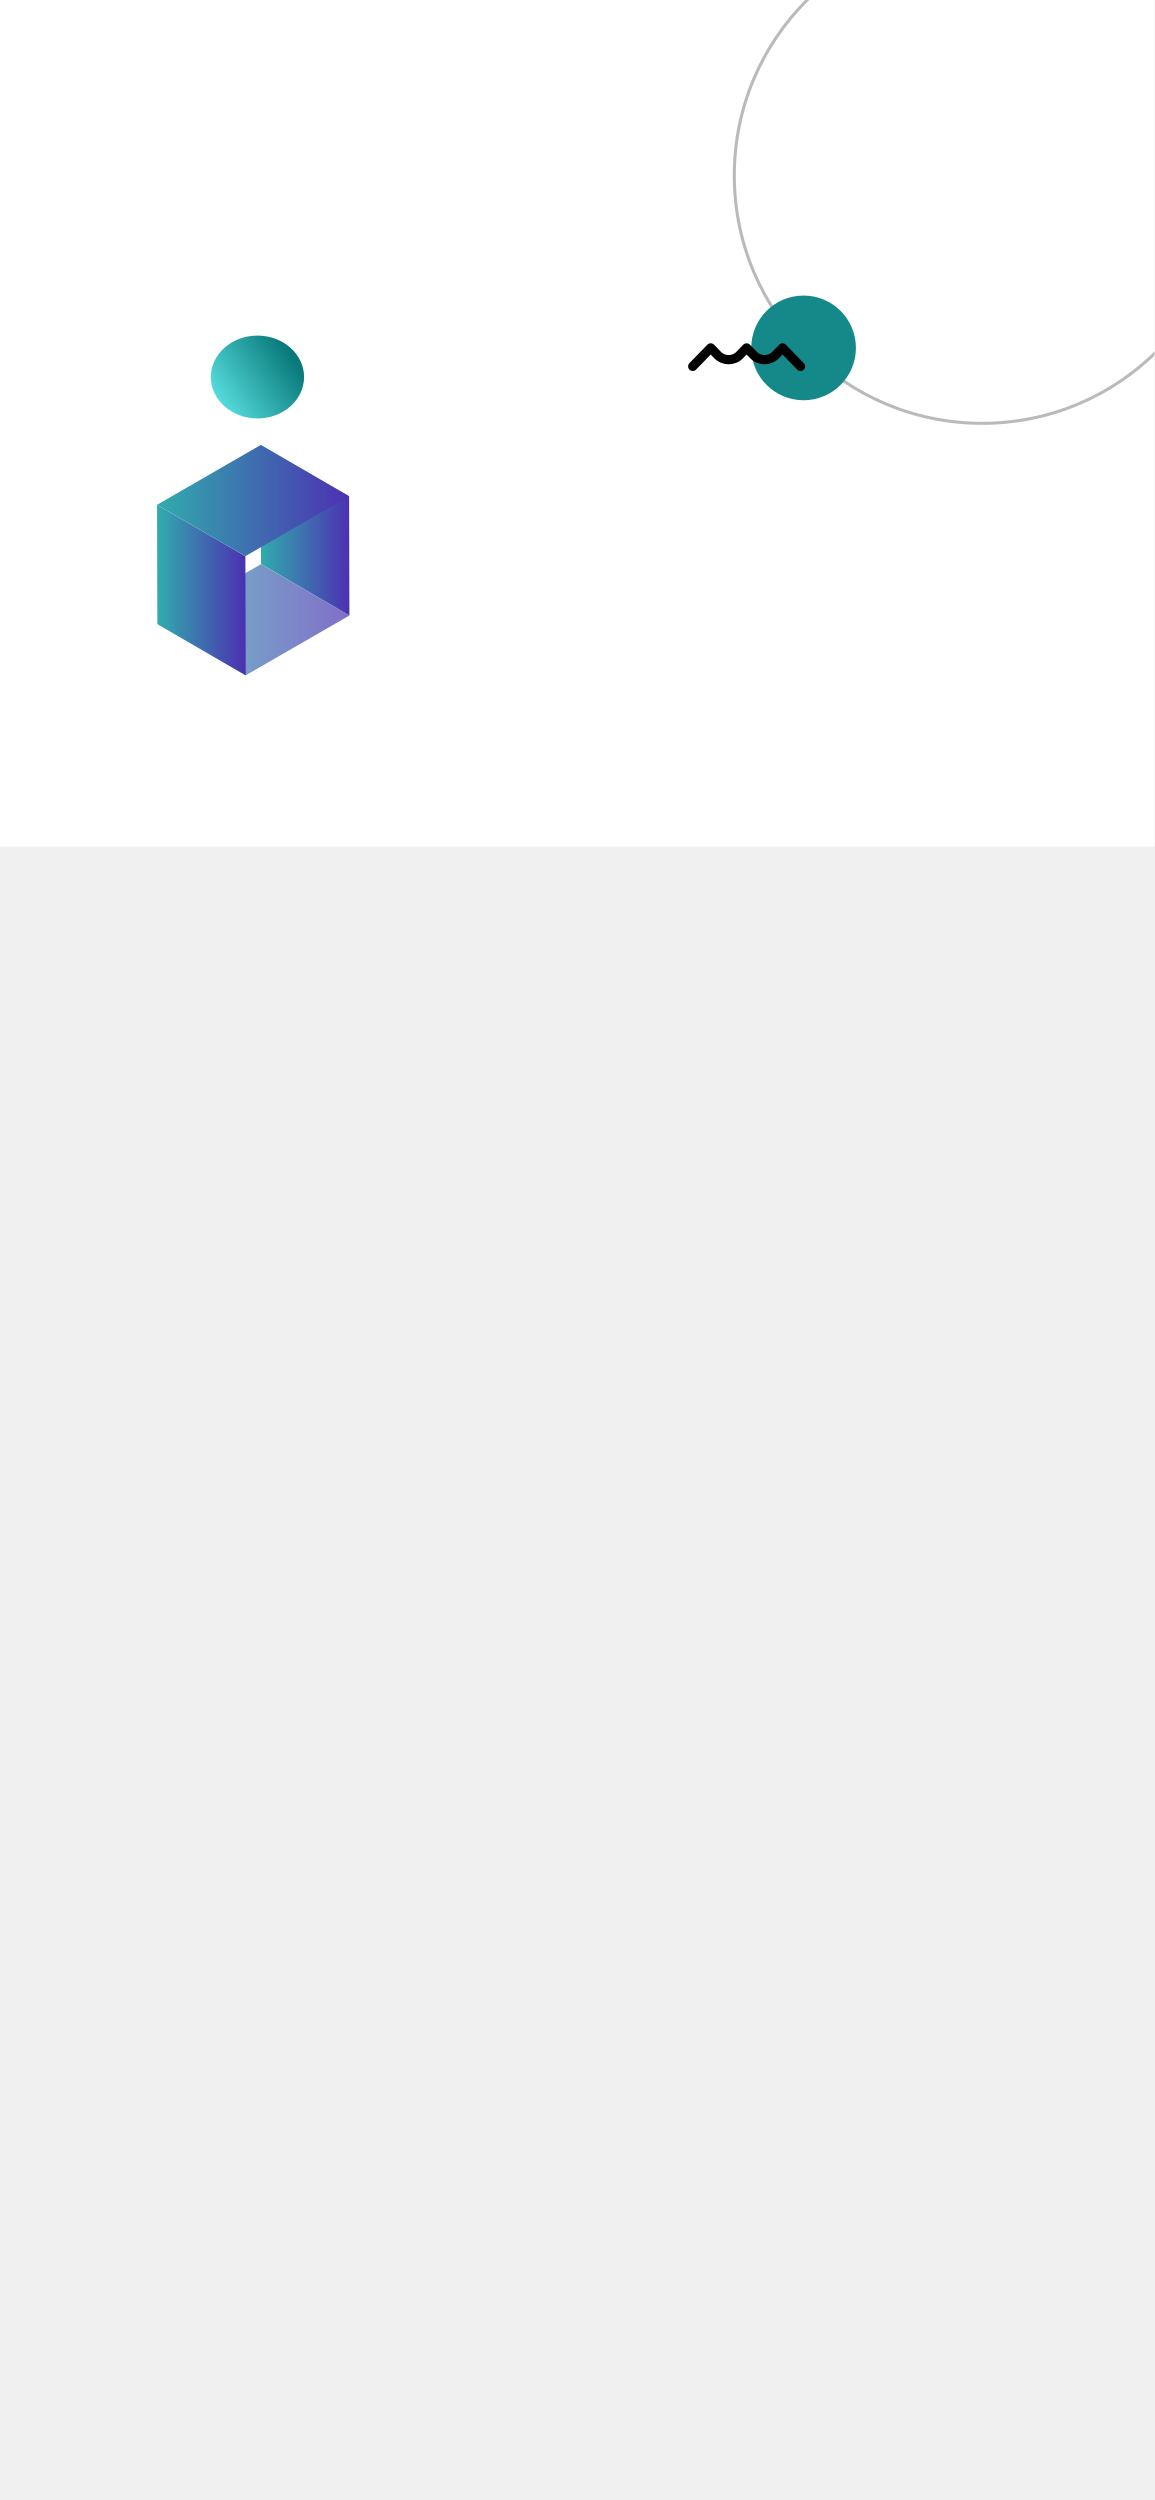
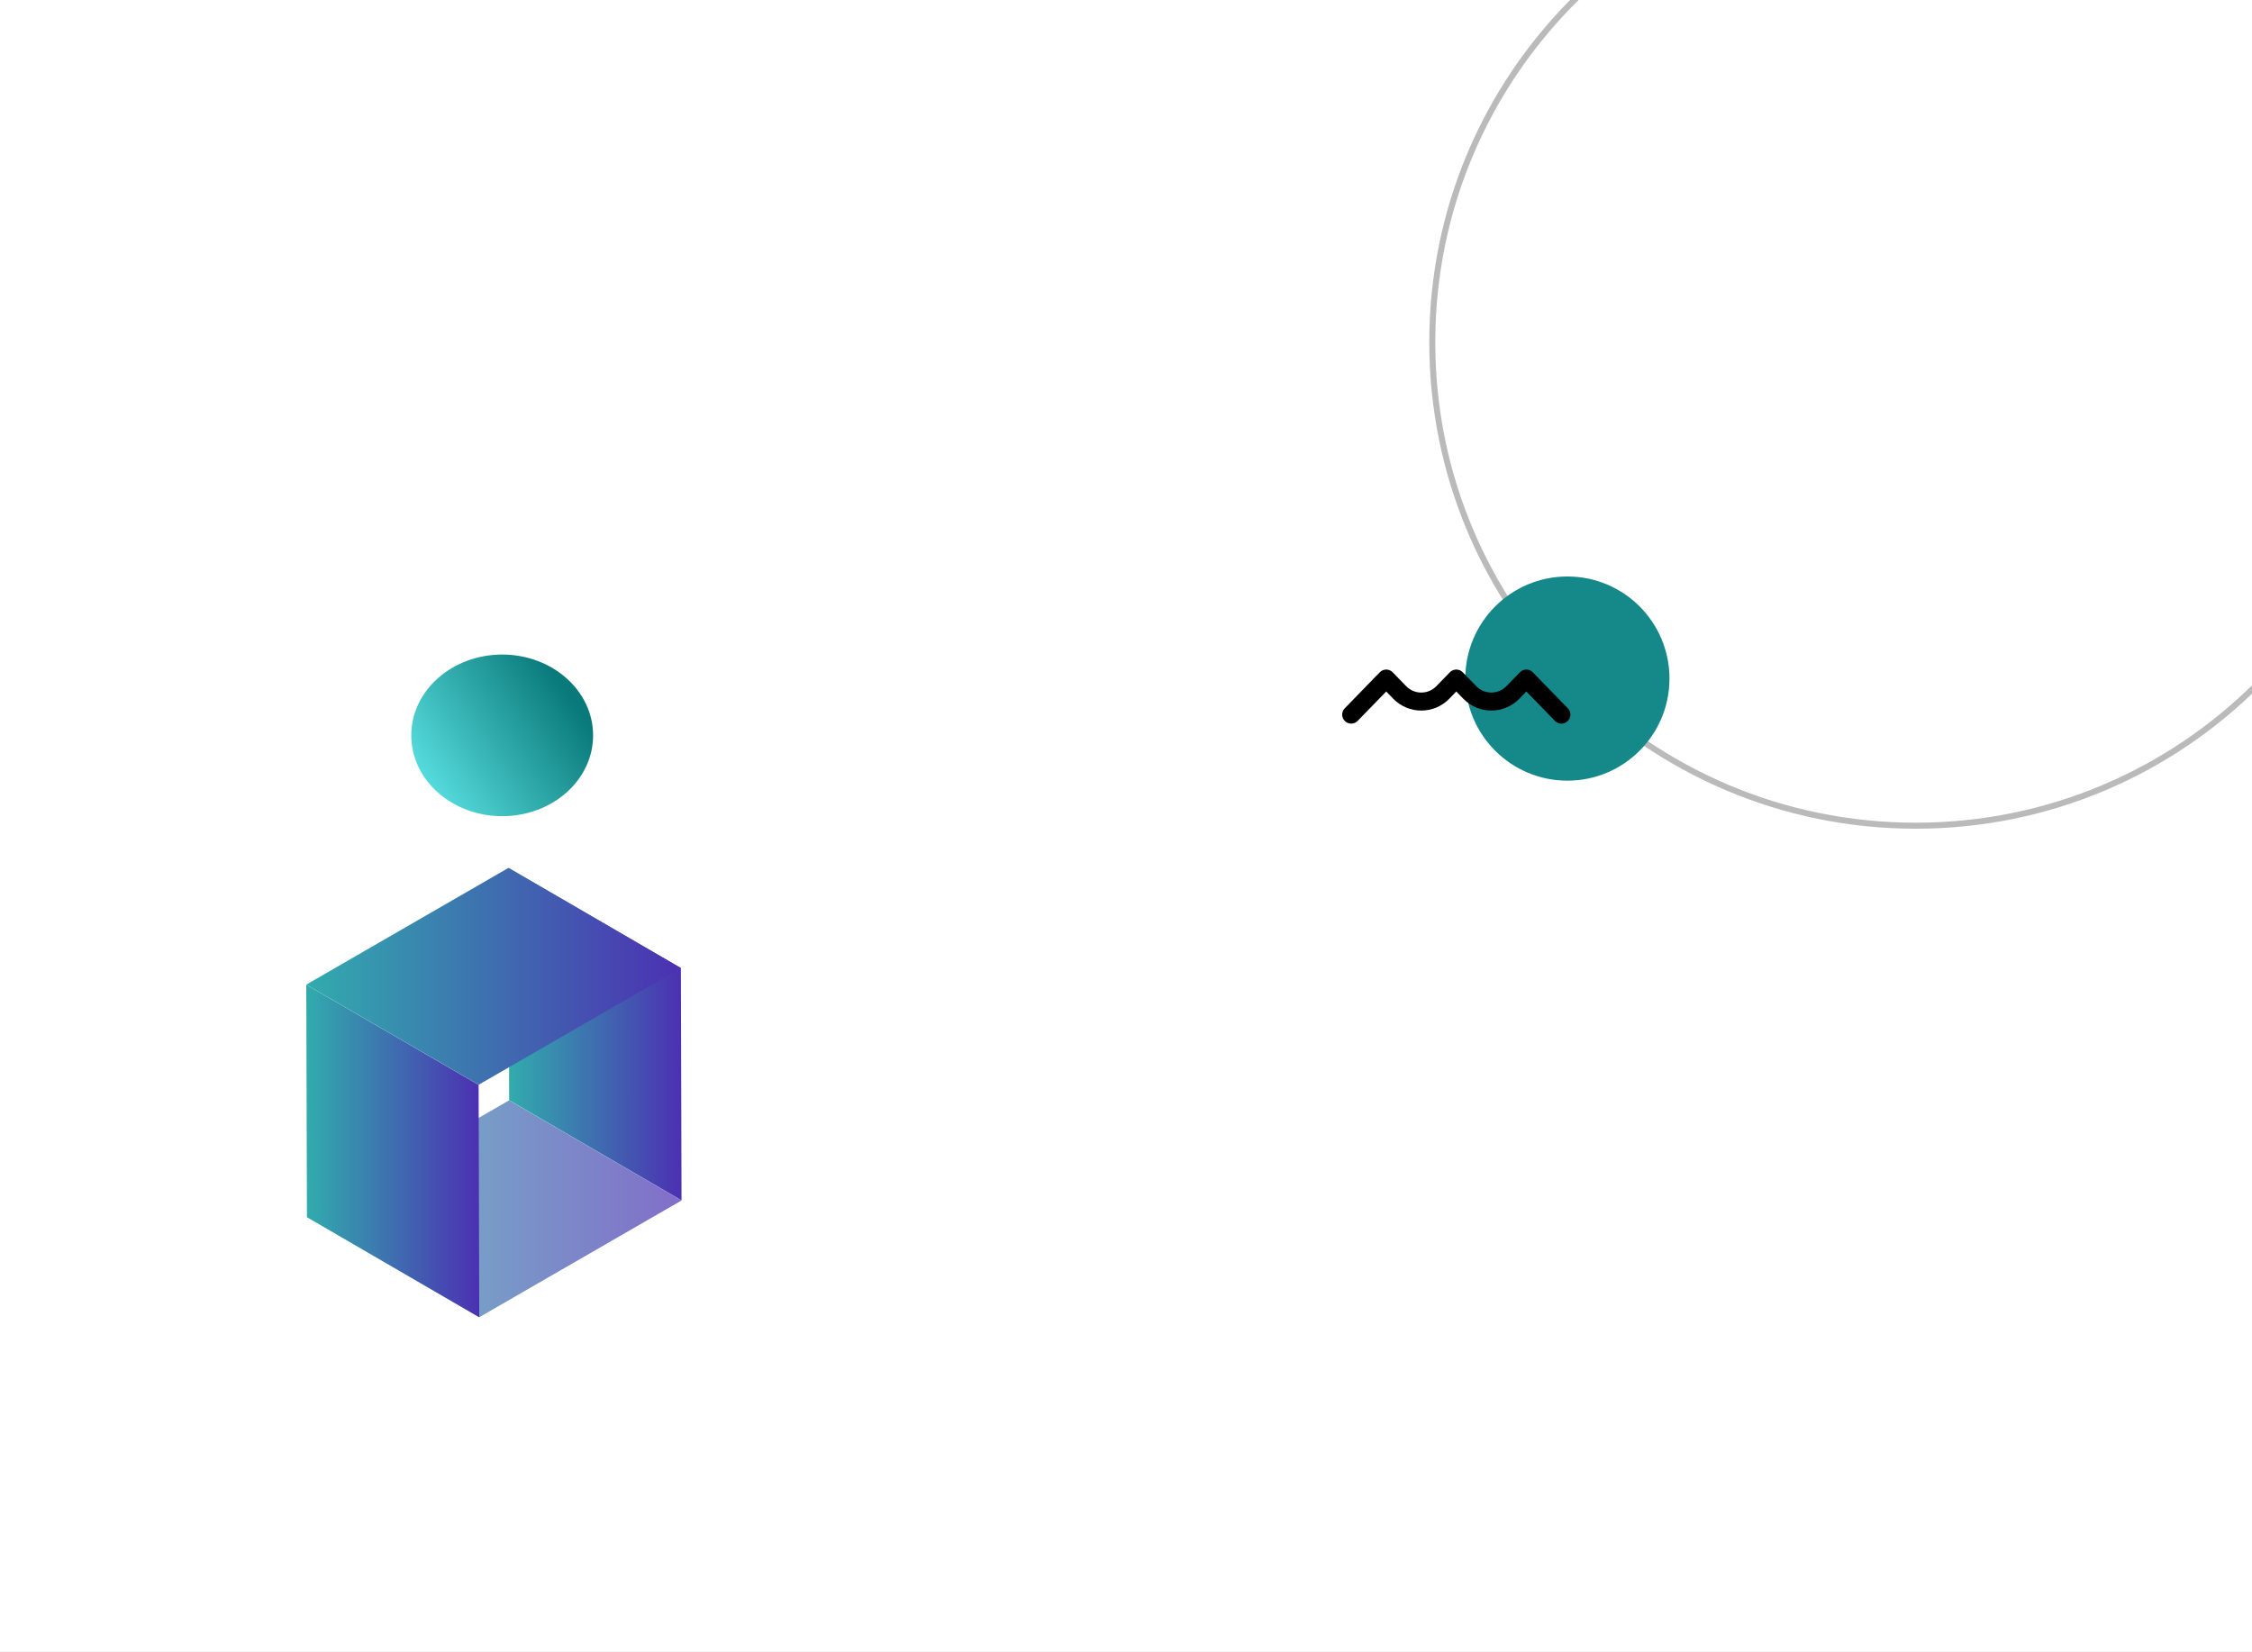
- <svg xmlns="http://www.w3.org/2000/svg" width="375" height="812" viewBox="0 0 375 812" fill="none">
+ <svg xmlns="http://www.w3.org/2000/svg" width="375" height="275" viewBox="0 0 375 275" fill="none">
  <g clip-path="url(#clip0_1_3)">
    <rect width="375" height="275" fill="white" />
    <path opacity="0.7" d="M113.484 199.91L79.804 219.352L51.105 202.673L84.781 183.23L113.484 199.91Z" fill="url(#paint1_linear_1_3)" />
    <path d="M113.379 161.209L113.487 199.891L84.785 183.211L84.677 144.53L113.379 161.209Z" fill="url(#paint2_linear_1_3)" />
    <path d="M79.808 219.356L51.11 202.676L51 163.976L79.698 180.655L79.808 219.356Z" fill="url(#paint3_linear_1_3)" />
    <path d="M79.698 180.64L51 163.964L84.677 144.522L113.375 161.198L79.698 180.64Z" fill="url(#paint4_linear_1_3)" />
    <path d="M83.623 135.916C91.984 135.916 98.763 129.891 98.763 122.458C98.763 115.025 91.984 109 83.623 109C75.261 109 68.482 115.025 68.482 122.458C68.482 129.891 75.261 135.916 83.623 135.916Z" fill="url(#paint5_linear_1_3)" />
    <circle opacity="0.3" cx="319" cy="57" r="80.5" stroke="#191919" />
    <circle cx="261" cy="113" r="17" fill="#158889" />
    <path d="M260 119L254.167 113L251.918 115.313C249.955 117.332 246.712 117.332 244.748 115.313L242.5 113L240.252 115.313C238.288 117.332 235.045 117.332 233.082 115.313L230.833 113L225 119" stroke="black" stroke-width="3" stroke-linecap="round" stroke-linejoin="round" />
  </g>
  <defs>
    <linearGradient id="paint0_linear_1_3" x1="235.427" y1="423" x2="235.425" y2="424.397" gradientUnits="userSpaceOnUse">
      <stop stop-color="#7957F3" />
      <stop offset="1" stop-color="#8F70FF" />
    </linearGradient>
    <linearGradient id="paint1_linear_1_3" x1="51.105" y1="201.291" x2="113.484" y2="201.291" gradientUnits="userSpaceOnUse">
      <stop stop-color="#31ACAD" />
      <stop offset="1" stop-color="#4C30B2" />
    </linearGradient>
    <linearGradient id="paint2_linear_1_3" x1="84.677" y1="172.21" x2="113.487" y2="172.21" gradientUnits="userSpaceOnUse">
      <stop stop-color="#31ACAD" />
      <stop offset="1" stop-color="#4C30B2" />
    </linearGradient>
    <linearGradient id="paint3_linear_1_3" x1="51" y1="191.666" x2="79.808" y2="191.666" gradientUnits="userSpaceOnUse">
      <stop stop-color="#31ACAD" />
      <stop offset="1" stop-color="#4C30B2" />
    </linearGradient>
    <linearGradient id="paint4_linear_1_3" x1="51" y1="162.581" x2="113.375" y2="162.581" gradientUnits="userSpaceOnUse">
      <stop stop-color="#31ACAD" />
      <stop offset="1" stop-color="#4C30B2" />
    </linearGradient>
    <linearGradient id="paint5_linear_1_3" x1="107.999" y1="109.727" x2="64.595" y2="138.399" gradientUnits="userSpaceOnUse">
      <stop offset="0.274" stop-color="#09797A" />
      <stop offset="1" stop-color="#71FEFF" />
    </linearGradient>
    <clipPath id="clip0_1_3">
      <rect width="375" height="812" fill="white" />
    </clipPath>
  </defs>
</svg>
